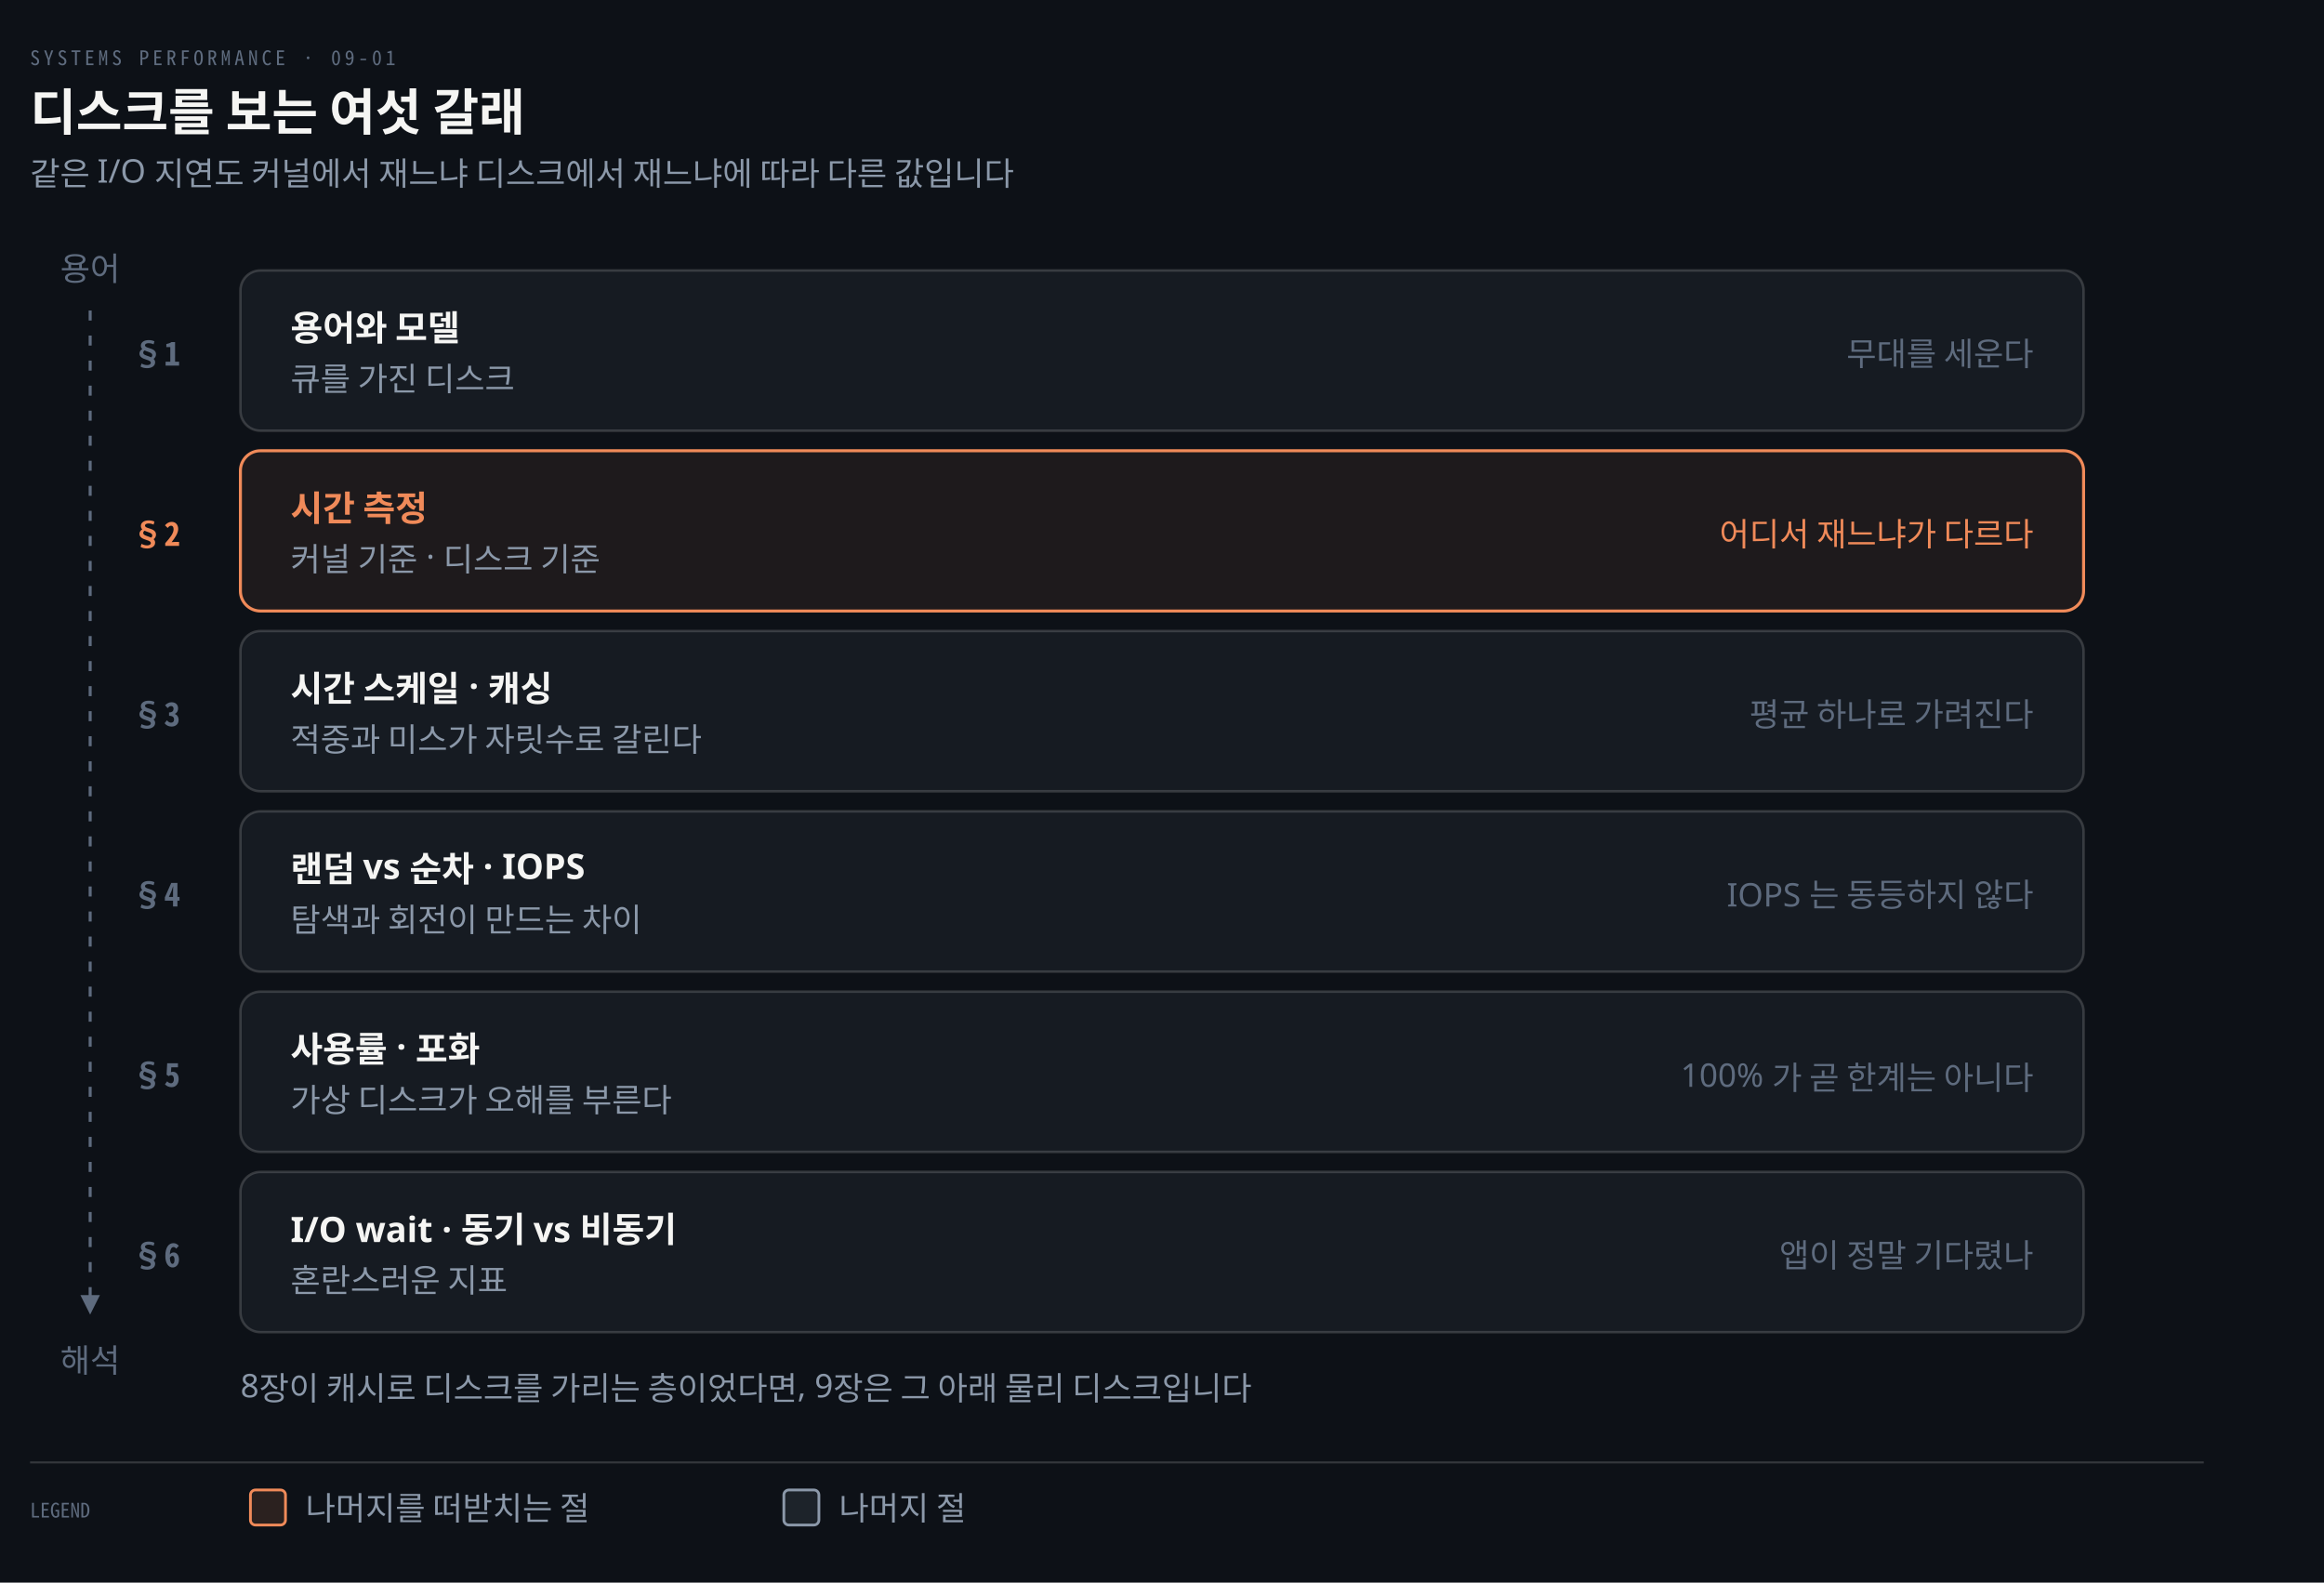
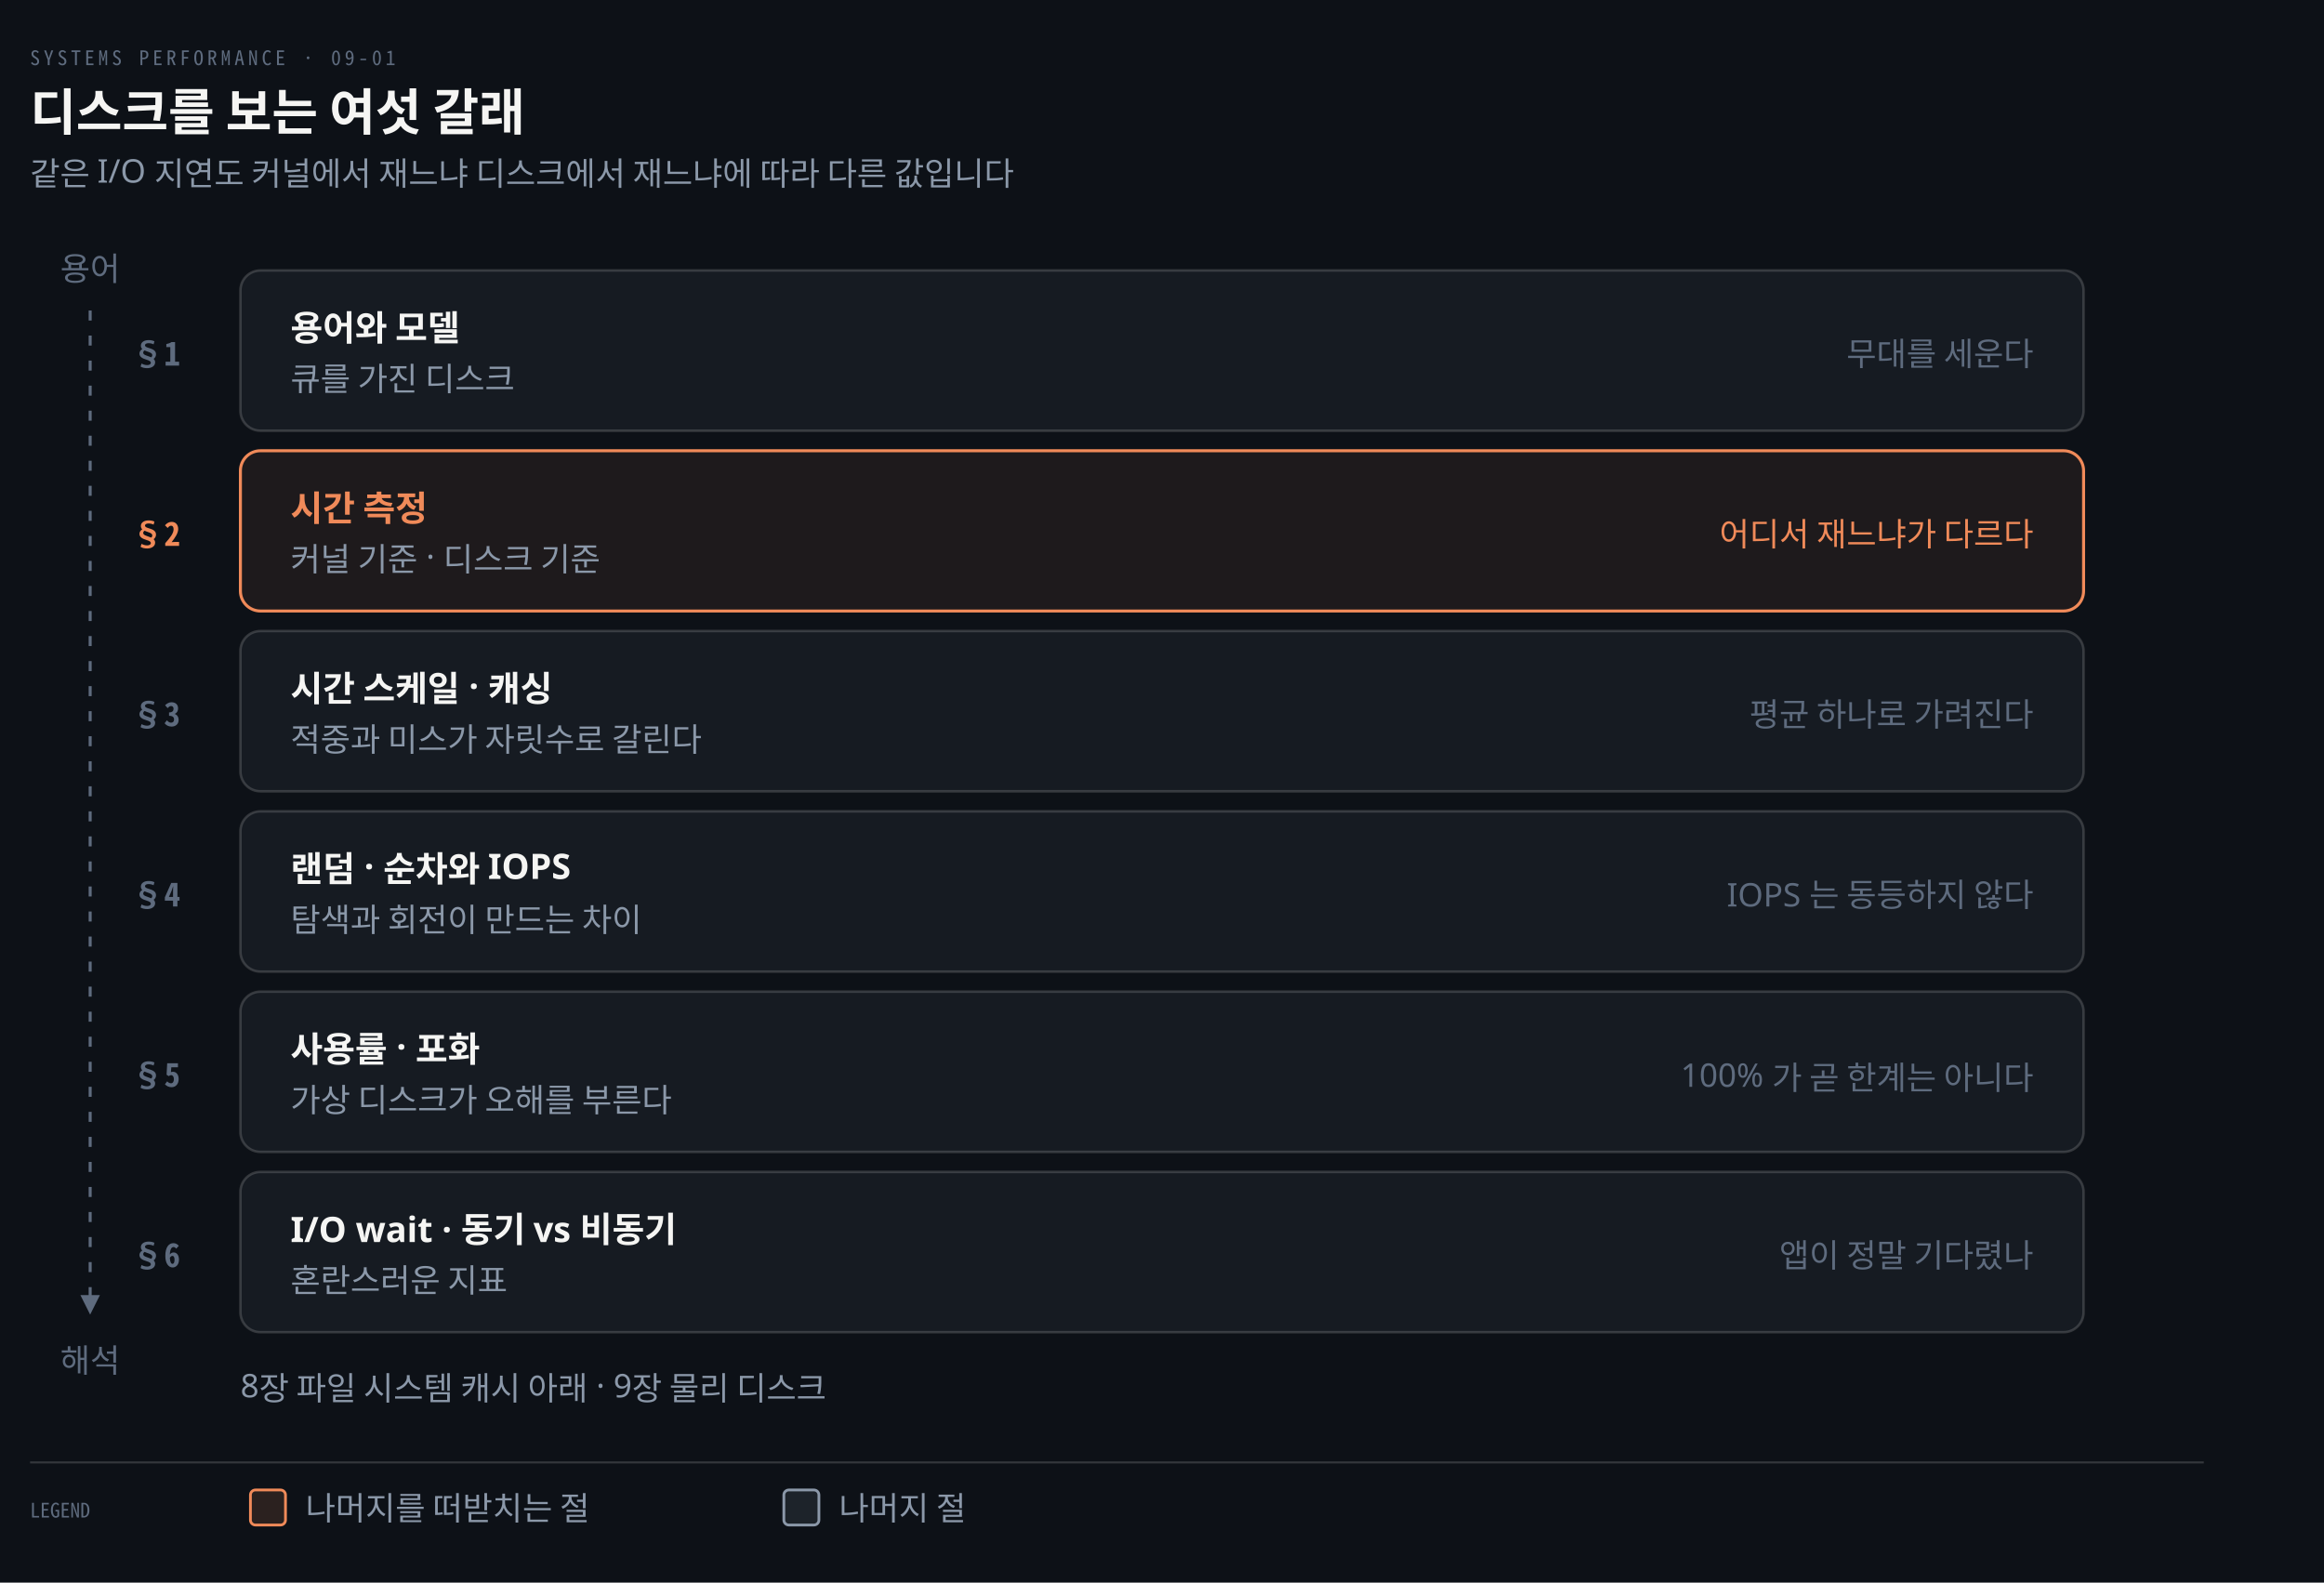
<svg xmlns="http://www.w3.org/2000/svg" viewBox="0 0 928 632" width="100%" role="img" aria-labelledby="dt dd">
  <defs>
    <marker id="ar" viewBox="0 0 8 8" refX="7" refY="4" markerWidth="6.5" markerHeight="6.5" orient="auto">
      <path d="M0 0 L8 4 L0 8 z" fill="#8B98A9" />
    </marker>
    <marker id="ok" viewBox="0 0 8 8" refX="7" refY="4" markerWidth="6.5" markerHeight="6.5" orient="auto">
      <path d="M0 0 L8 4 L0 8 z" fill="#3FB98C" />
    </marker>
    <marker id="warn" viewBox="0 0 8 8" refX="7" refY="4" markerWidth="6.5" markerHeight="6.5" orient="auto">
      <path d="M0 0 L8 4 L0 8 z" fill="#E3B341" />
    </marker>
    <marker id="bad" viewBox="0 0 8 8" refX="7" refY="4" markerWidth="6.5" markerHeight="6.5" orient="auto">
      <path d="M0 0 L8 4 L0 8 z" fill="#F0616D" />
    </marker>
    <marker id="info" viewBox="0 0 8 8" refX="7" refY="4" markerWidth="6.5" markerHeight="6.5" orient="auto">
      <path d="M0 0 L8 4 L0 8 z" fill="#6A95D8" />
    </marker>
    <marker id="acc" viewBox="0 0 8 8" refX="7" refY="4" markerWidth="6.5" markerHeight="6.5" orient="auto">
      <path d="M0 0 L8 4 L0 8 z" fill="#F08A59" />
    </marker>
    <marker id="soft" viewBox="0 0 8 8" refX="7" refY="4" markerWidth="6.5" markerHeight="6.5" orient="auto">
      <path d="M0 0 L8 4 L0 8 z" fill="#5E6B7E" />
    </marker>
  </defs>
  <rect width="928" height="632" fill="#0D1117" />
  <text x="12" y="26" font-family="'Geist Mono','Noto Sans Mono CJK KR',monospace" font-size="8" letter-spacing="0.18em" fill="#5E6B7E">SYSTEMS PERFORMANCE · 09-01</text>
  <text x="12" y="52" font-family="'Geist','Apple SD Gothic Neo','Noto Sans KR','Malgun Gothic',sans-serif" font-size="20" font-weight="600" fill="#F5F5F3">디스크를 보는 여섯 갈래</text>
  <text x="12" y="74" font-family="'Geist','Apple SD Gothic Neo','Noto Sans KR','Malgun Gothic',sans-serif" font-size="13" fill="#8B98A9">같은 I/O 지연도 커널에서 재느냐 디스크에서 재느냐에 따라 다른 값입니다</text>
  <rect x="96" y="108" width="736" height="64" rx="8" fill="#161B22" stroke="rgba(191,192,192,0.22)" stroke-width="1.0" />
  <text x="72" y="146" text-anchor="end" font-family="'Geist Mono','Noto Sans Mono CJK KR',monospace" font-size="13" font-weight="600" fill="#5E6B7E">§1</text>
  <text x="116" y="136" text-anchor="start" font-family="'Geist','Apple SD Gothic Neo','Noto Sans KR','Malgun Gothic',sans-serif" font-size="14" font-weight="600" fill="#F5F5F3">용어와 모델</text>
  <text x="116" y="156" text-anchor="start" font-family="'Geist','Apple SD Gothic Neo','Noto Sans KR','Malgun Gothic',sans-serif" font-size="13" font-weight="400" fill="#8B98A9">큐를 가진 디스크</text>
  <text x="812" y="146" text-anchor="end" font-family="'Geist','Apple SD Gothic Neo','Noto Sans KR','Malgun Gothic',sans-serif" font-size="13" font-weight="400" fill="#5E6B7E">무대를 세운다</text>
  <rect x="96" y="180" width="736" height="64" rx="8" fill="#F08A5914" stroke="#F08A59" stroke-width="1.2" />
  <text x="72" y="218" text-anchor="end" font-family="'Geist Mono','Noto Sans Mono CJK KR',monospace" font-size="13" font-weight="600" fill="#F08A59">§2</text>
  <text x="116" y="208" text-anchor="start" font-family="'Geist','Apple SD Gothic Neo','Noto Sans KR','Malgun Gothic',sans-serif" font-size="14" font-weight="600" fill="#F08A59">시간 측정</text>
  <text x="116" y="228" text-anchor="start" font-family="'Geist','Apple SD Gothic Neo','Noto Sans KR','Malgun Gothic',sans-serif" font-size="13" font-weight="400" fill="#8B98A9">커널 기준 · 디스크 기준</text>
  <text x="812" y="218" text-anchor="end" font-family="'Geist','Apple SD Gothic Neo','Noto Sans KR','Malgun Gothic',sans-serif" font-size="13" font-weight="400" fill="#F08A59">어디서 재느냐가 다르다</text>
  <rect x="96" y="252" width="736" height="64" rx="8" fill="#161B22" stroke="rgba(191,192,192,0.22)" stroke-width="1.0" />
  <text x="72" y="290" text-anchor="end" font-family="'Geist Mono','Noto Sans Mono CJK KR',monospace" font-size="13" font-weight="600" fill="#5E6B7E">§3</text>
  <text x="116" y="280" text-anchor="start" font-family="'Geist','Apple SD Gothic Neo','Noto Sans KR','Malgun Gothic',sans-serif" font-size="14" font-weight="600" fill="#F5F5F3">시간 스케일 · 캐싱</text>
  <text x="116" y="300" text-anchor="start" font-family="'Geist','Apple SD Gothic Neo','Noto Sans KR','Malgun Gothic',sans-serif" font-size="13" font-weight="400" fill="#8B98A9">적중과 미스가 자릿수로 갈린다</text>
  <text x="812" y="290" text-anchor="end" font-family="'Geist','Apple SD Gothic Neo','Noto Sans KR','Malgun Gothic',sans-serif" font-size="13" font-weight="400" fill="#5E6B7E">평균 하나로 가려진다</text>
  <rect x="96" y="324" width="736" height="64" rx="8" fill="#161B22" stroke="rgba(191,192,192,0.22)" stroke-width="1.0" />
  <text x="72" y="362" text-anchor="end" font-family="'Geist Mono','Noto Sans Mono CJK KR',monospace" font-size="13" font-weight="600" fill="#5E6B7E">§4</text>
-   <text x="116" y="352" text-anchor="start" font-family="'Geist','Apple SD Gothic Neo','Noto Sans KR','Malgun Gothic',sans-serif" font-size="14" font-weight="600" fill="#F5F5F3">랜덤 vs 순차 · IOPS</text>
+   <text x="116" y="352" text-anchor="start" font-family="'Geist','Apple SD Gothic Neo','Noto Sans KR','Malgun Gothic',sans-serif" font-size="14" font-weight="600" fill="#F5F5F3">랜덤 · 순차와 IOPS</text>
  <text x="116" y="372" text-anchor="start" font-family="'Geist','Apple SD Gothic Neo','Noto Sans KR','Malgun Gothic',sans-serif" font-size="13" font-weight="400" fill="#8B98A9">탐색과 회전이 만드는 차이</text>
  <text x="812" y="362" text-anchor="end" font-family="'Geist','Apple SD Gothic Neo','Noto Sans KR','Malgun Gothic',sans-serif" font-size="13" font-weight="400" fill="#5E6B7E">IOPS 는 동등하지 않다</text>
  <rect x="96" y="396" width="736" height="64" rx="8" fill="#161B22" stroke="rgba(191,192,192,0.22)" stroke-width="1.0" />
  <text x="72" y="434" text-anchor="end" font-family="'Geist Mono','Noto Sans Mono CJK KR',monospace" font-size="13" font-weight="600" fill="#5E6B7E">§5</text>
  <text x="116" y="424" text-anchor="start" font-family="'Geist','Apple SD Gothic Neo','Noto Sans KR','Malgun Gothic',sans-serif" font-size="14" font-weight="600" fill="#F5F5F3">사용률 · 포화</text>
  <text x="116" y="444" text-anchor="start" font-family="'Geist','Apple SD Gothic Neo','Noto Sans KR','Malgun Gothic',sans-serif" font-size="13" font-weight="400" fill="#8B98A9">가상 디스크가 오해를 부른다</text>
  <text x="812" y="434" text-anchor="end" font-family="'Geist','Apple SD Gothic Neo','Noto Sans KR','Malgun Gothic',sans-serif" font-size="13" font-weight="400" fill="#5E6B7E">100% 가 곧 한계는 아니다</text>
  <rect x="96" y="468" width="736" height="64" rx="8" fill="#161B22" stroke="rgba(191,192,192,0.22)" stroke-width="1.0" />
  <text x="72" y="506" text-anchor="end" font-family="'Geist Mono','Noto Sans Mono CJK KR',monospace" font-size="13" font-weight="600" fill="#5E6B7E">§6</text>
  <text x="116" y="496" text-anchor="start" font-family="'Geist','Apple SD Gothic Neo','Noto Sans KR','Malgun Gothic',sans-serif" font-size="14" font-weight="600" fill="#F5F5F3">I/O wait · 동기 vs 비동기</text>
  <text x="116" y="516" text-anchor="start" font-family="'Geist','Apple SD Gothic Neo','Noto Sans KR','Malgun Gothic',sans-serif" font-size="13" font-weight="400" fill="#8B98A9">혼란스러운 지표</text>
  <text x="812" y="506" text-anchor="end" font-family="'Geist','Apple SD Gothic Neo','Noto Sans KR','Malgun Gothic',sans-serif" font-size="13" font-weight="400" fill="#5E6B7E">앱이 정말 기다렸나</text>
  <text x="36" y="112" text-anchor="middle" font-family="'Geist','Apple SD Gothic Neo','Noto Sans KR','Malgun Gothic',sans-serif" font-size="13" font-weight="400" fill="#5E6B7E">용어</text>
  <path d="M 36 124 L 36 524" fill="none" stroke="#5E6B7E" stroke-width="1.2" marker-end="url(#soft)" stroke-dasharray="4 6" />
  <text x="36" y="548" text-anchor="middle" font-family="'Geist','Apple SD Gothic Neo','Noto Sans KR','Malgun Gothic',sans-serif" font-size="13" font-weight="400" fill="#5E6B7E">해석</text>
-   <text x="96" y="558" text-anchor="start" font-family="'Geist','Apple SD Gothic Neo','Noto Sans KR','Malgun Gothic',sans-serif" font-size="13" font-weight="400" fill="#8B98A9">8장이 캐시로 디스크를 가리는 층이었다면, 9장은 그 아래 물리 디스크입니다</text>
+   <text x="96" y="558" text-anchor="start" font-family="'Geist','Apple SD Gothic Neo','Noto Sans KR','Malgun Gothic',sans-serif" font-size="13" font-weight="400" fill="#8B98A9">8장 파일 시스템 캐시 아래 · 9장 물리 디스크</text>
  <line x1="12" y1="584" x2="880" y2="584" stroke="rgba(191,192,192,0.22)" stroke-width="0.8" />
  <text x="12" y="606" text-anchor="start" font-family="'Geist Mono','Noto Sans Mono CJK KR',monospace" font-size="8" font-weight="400" fill="#5E6B7E">LEGEND</text>
  <rect x="100" y="595" width="14" height="14" rx="2" fill="#F08A5922" stroke="#F08A59" stroke-width="1.1" />
  <text x="122" y="607" text-anchor="start" font-family="'Geist','Apple SD Gothic Neo','Noto Sans KR','Malgun Gothic',sans-serif" font-size="13" font-weight="400" fill="#8B98A9">나머지를 떠받치는 절</text>
  <rect x="313" y="595" width="14" height="14" rx="2" fill="#8B98A922" stroke="#8B98A9" stroke-width="1.1" />
  <text x="335" y="607" text-anchor="start" font-family="'Geist','Apple SD Gothic Neo','Noto Sans KR','Malgun Gothic',sans-serif" font-size="13" font-weight="400" fill="#8B98A9">나머지 절</text>
</svg>
